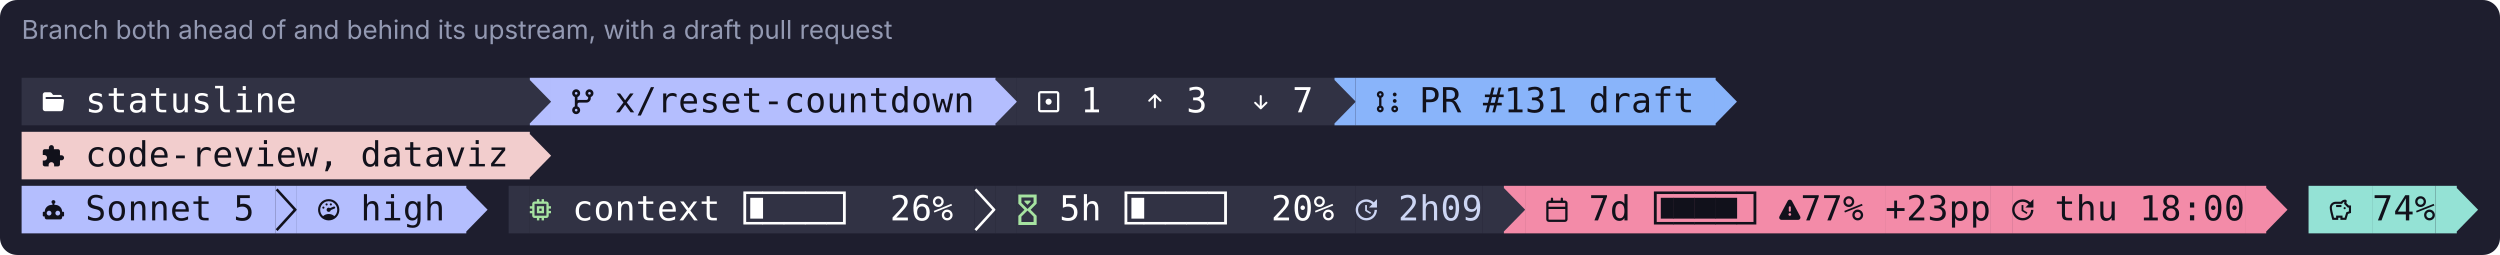
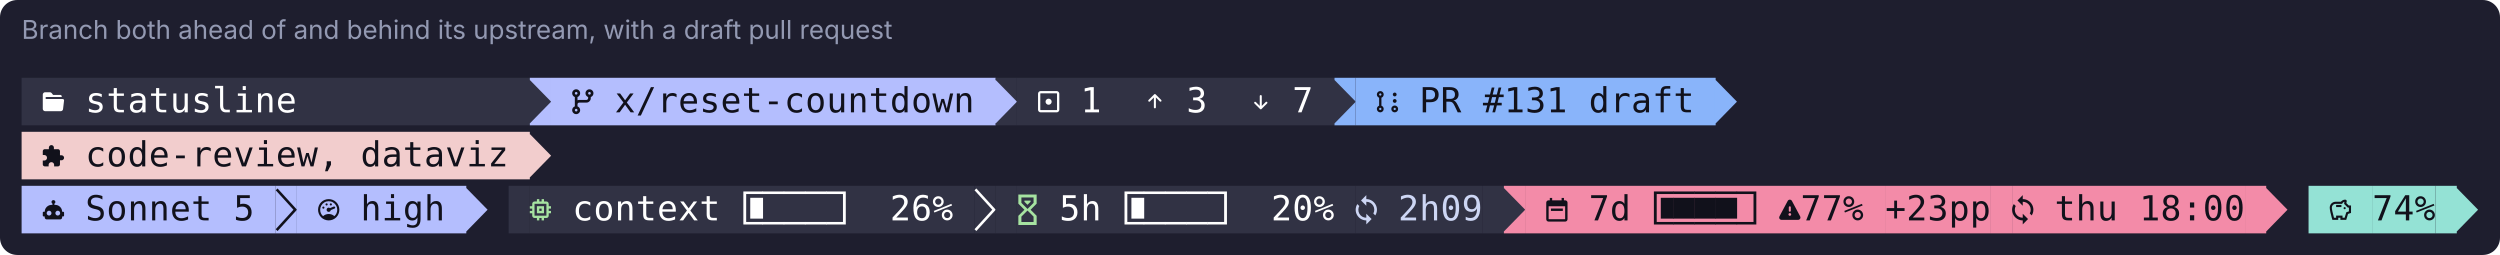
<svg xmlns="http://www.w3.org/2000/svg" width="1157" height="118" viewBox="0 0 1157 118" role="img" aria-label="Branch both ahead of and behind its upstream, with a draft pull request">
  <rect width="1157" height="118" rx="8" fill="#1e1e2e" />
  <text x="10" y="18" font-family="-apple-system,Segoe UI,system-ui,sans-serif" font-size="12" fill="#9399b2">Branch both ahead of and behind its upstream, with a draft pull request</text>
  <rect x="10.00" y="36" width="235.20" height="22" fill="rgb(49,50,68)" />
  <path d="M133 1134H400Q466 1134 507 1080L576 989Q582 981 591 981H991Q1022 981 1045 959Q1068 936 1067 905V867H210Q187 867 170.0 850.0Q153 833 153 810Q153 786 170.0 769.0Q187 752 210 752H1123Q1154 752 1177 730Q1200 707 1199 676Q1199 670 1199 667L1144 200Q1144 144 1105.0 105.0Q1066 66 1010 66H133Q78 66 39.0 105.0Q0 144 0 200V1000Q0 1056 39.0 1095.0Q78 1134 133 1134Z" fill="rgb(255,255,255)" transform="translate(19.80 52.00) scale(0.00821 -0.00821)" />
  <text x="44.30" y="52" text-anchor="middle" font-family="ui-monospace,SFMono-Regular,Menlo,Consolas,monospace" font-size="16" fill="rgb(255,255,255)">s</text>
  <text x="54.10" y="52" text-anchor="middle" font-family="ui-monospace,SFMono-Regular,Menlo,Consolas,monospace" font-size="16" fill="rgb(255,255,255)">t</text>
  <text x="63.90" y="52" text-anchor="middle" font-family="ui-monospace,SFMono-Regular,Menlo,Consolas,monospace" font-size="16" fill="rgb(255,255,255)">a</text>
  <text x="73.70" y="52" text-anchor="middle" font-family="ui-monospace,SFMono-Regular,Menlo,Consolas,monospace" font-size="16" fill="rgb(255,255,255)">t</text>
  <text x="83.50" y="52" text-anchor="middle" font-family="ui-monospace,SFMono-Regular,Menlo,Consolas,monospace" font-size="16" fill="rgb(255,255,255)">u</text>
  <text x="93.30" y="52" text-anchor="middle" font-family="ui-monospace,SFMono-Regular,Menlo,Consolas,monospace" font-size="16" fill="rgb(255,255,255)">s</text>
  <text x="103.10" y="52" text-anchor="middle" font-family="ui-monospace,SFMono-Regular,Menlo,Consolas,monospace" font-size="16" fill="rgb(255,255,255)">l</text>
  <text x="112.90" y="52" text-anchor="middle" font-family="ui-monospace,SFMono-Regular,Menlo,Consolas,monospace" font-size="16" fill="rgb(255,255,255)">i</text>
  <text x="122.70" y="52" text-anchor="middle" font-family="ui-monospace,SFMono-Regular,Menlo,Consolas,monospace" font-size="16" fill="rgb(255,255,255)">n</text>
  <text x="132.50" y="52" text-anchor="middle" font-family="ui-monospace,SFMono-Regular,Menlo,Consolas,monospace" font-size="16" fill="rgb(255,255,255)">e</text>
  <rect x="245.20" y="36" width="9.80" height="22" fill="rgb(180,190,254)" />
  <path d="M-72 1812H13L1200 602L13 -612H-72Z" fill="rgb(49,50,68)" transform="translate(245.20 52.00) scale(0.00821 -0.00821)" />
  <rect x="255.00" y="36" width="205.80" height="22" fill="rgb(180,190,254)" />
  <path d="M750 1076Q750 1168 816.0 1234.0Q882 1300 975.0 1300.0Q1068 1300 1134.0 1234.0Q1200 1168 1200 1076Q1200 1004 1158 944Q1116 886 1049 864V800Q1049 698 976 624Q903 550 800 550H400Q359 550 329 522Q299 492 300 450V338Q366 314 408.0 256.0Q450 198 450 126Q450 32 384.0 -34.0Q318 -100 225 -100Q132 -100 66 -34Q0 32 0 126Q0 198 42.0 256.0Q84 314 150 338V864Q84 888 42.0 946.0Q0 1004 0 1076Q0 1168 66.0 1234.0Q132 1300 225.0 1300.0Q318 1300 384.0 1234.0Q450 1168 450 1076Q450 1004 408.0 946.0Q366 888 300 864V680Q348 700 400 700H800Q841 700 871.0 730.0Q901 760 900 800V864Q834 888 792.0 946.0Q750 1004 750 1076ZM225 1000Q255 1000 277.0 1022.0Q299 1044 300 1076Q300 1106 278.0 1128.0Q256 1150 225.0 1150.0Q194 1150 172.0 1128.0Q150 1106 150.0 1075.0Q150 1044 172.0 1022.0Q194 1000 225 1000ZM975 1000Q1005 1000 1027.0 1022.0Q1049 1044 1049.0 1075.0Q1049 1106 1028 1128Q1006 1150 975.0 1150.0Q944 1150 922.0 1128.0Q900 1106 900.0 1075.0Q900 1044 922.0 1022.0Q944 1000 975 1000ZM225 50Q255 50 277 72Q299 94 300 126Q300 156 278.0 178.0Q256 200 225.0 200.0Q194 200 172.0 178.0Q150 156 150.0 125.0Q150 94 172.0 72.0Q194 50 225 50Z" fill="rgb(17,17,27)" transform="translate(264.80 52.00) scale(0.00821 -0.00821)" />
  <text x="289.30" y="52" text-anchor="middle" font-family="ui-monospace,SFMono-Regular,Menlo,Consolas,monospace" font-size="16" fill="rgb(17,17,27)">x</text>
  <text x="299.10" y="52" text-anchor="middle" font-family="ui-monospace,SFMono-Regular,Menlo,Consolas,monospace" font-size="16" fill="rgb(17,17,27)">/</text>
  <text x="308.90" y="52" text-anchor="middle" font-family="ui-monospace,SFMono-Regular,Menlo,Consolas,monospace" font-size="16" fill="rgb(17,17,27)">r</text>
  <text x="318.70" y="52" text-anchor="middle" font-family="ui-monospace,SFMono-Regular,Menlo,Consolas,monospace" font-size="16" fill="rgb(17,17,27)">e</text>
  <text x="328.50" y="52" text-anchor="middle" font-family="ui-monospace,SFMono-Regular,Menlo,Consolas,monospace" font-size="16" fill="rgb(17,17,27)">s</text>
  <text x="338.30" y="52" text-anchor="middle" font-family="ui-monospace,SFMono-Regular,Menlo,Consolas,monospace" font-size="16" fill="rgb(17,17,27)">e</text>
  <text x="348.10" y="52" text-anchor="middle" font-family="ui-monospace,SFMono-Regular,Menlo,Consolas,monospace" font-size="16" fill="rgb(17,17,27)">t</text>
  <text x="357.90" y="52" text-anchor="middle" font-family="ui-monospace,SFMono-Regular,Menlo,Consolas,monospace" font-size="16" fill="rgb(17,17,27)">-</text>
  <text x="367.70" y="52" text-anchor="middle" font-family="ui-monospace,SFMono-Regular,Menlo,Consolas,monospace" font-size="16" fill="rgb(17,17,27)">c</text>
  <text x="377.50" y="52" text-anchor="middle" font-family="ui-monospace,SFMono-Regular,Menlo,Consolas,monospace" font-size="16" fill="rgb(17,17,27)">o</text>
  <text x="387.30" y="52" text-anchor="middle" font-family="ui-monospace,SFMono-Regular,Menlo,Consolas,monospace" font-size="16" fill="rgb(17,17,27)">u</text>
  <text x="397.10" y="52" text-anchor="middle" font-family="ui-monospace,SFMono-Regular,Menlo,Consolas,monospace" font-size="16" fill="rgb(17,17,27)">n</text>
  <text x="406.90" y="52" text-anchor="middle" font-family="ui-monospace,SFMono-Regular,Menlo,Consolas,monospace" font-size="16" fill="rgb(17,17,27)">t</text>
  <text x="416.70" y="52" text-anchor="middle" font-family="ui-monospace,SFMono-Regular,Menlo,Consolas,monospace" font-size="16" fill="rgb(17,17,27)">d</text>
  <text x="426.50" y="52" text-anchor="middle" font-family="ui-monospace,SFMono-Regular,Menlo,Consolas,monospace" font-size="16" fill="rgb(17,17,27)">o</text>
  <text x="436.30" y="52" text-anchor="middle" font-family="ui-monospace,SFMono-Regular,Menlo,Consolas,monospace" font-size="16" fill="rgb(17,17,27)">w</text>
  <text x="446.10" y="52" text-anchor="middle" font-family="ui-monospace,SFMono-Regular,Menlo,Consolas,monospace" font-size="16" fill="rgb(17,17,27)">n</text>
  <rect x="460.80" y="36" width="9.80" height="22" fill="rgb(49,50,68)" />
  <path d="M-72 1812H13L1200 602L13 -612H-72Z" fill="rgb(180,190,254)" transform="translate(460.80 52.00) scale(0.00821 -0.00821)" />
  <rect x="470.60" y="36" width="147.00" height="22" fill="rgb(49,50,68)" />
  <path d="M1050 1200Q1112 1200 1156 1157Q1200 1113 1200 1050V150Q1200 87 1156 44Q1112 0 1050 0H150Q88 0 44.0 44.0Q0 88 0 150V1050Q0 1113 44.0 1157.0Q88 1201 150 1200ZM150 1072Q142 1072 134 1065Q128 1059 128 1050V150Q128 141 134.0 135.0Q140 129 150 129H1050Q1058 129 1066 135Q1070 141 1070 150V1050Q1070 1059 1066 1065Q1060 1071 1050 1072ZM600 429H596Q524 429 474.0 479.0Q424 529 424.0 600.0Q424 671 474.0 721.0Q524 771 596 771H600Q670 770 719.0 720.0Q768 670 768.0 600.0Q768 530 719.0 480.0Q670 430 600 429Z" fill="rgb(255,255,255)" transform="translate(480.40 52.00) scale(0.00821 -0.00821)" />
  <text x="504.90" y="52" text-anchor="middle" font-family="ui-monospace,SFMono-Regular,Menlo,Consolas,monospace" font-size="16" fill="rgb(255,255,255)">1</text>
  <path d="M260 616Q244 634 244 656Q244 680 260 696L580 1016Q596 1032 618 1032Q642 1032 658 1016L978 696Q992 680 992 658Q992 634 976 618Q960 602 936 602Q914 602 898 616L676 840V282Q676 258 658 242Q642 226 619.0 226.0Q596 226 580 242Q562 258 562 282V840L340 616Q324 600 300.0 600.0Q276 600 260 616Z" fill="rgb(255,255,255)" transform="translate(529.40 52.00) scale(0.00821 -0.00821)" />
  <text x="553.90" y="52" text-anchor="middle" font-family="ui-monospace,SFMono-Regular,Menlo,Consolas,monospace" font-size="16" fill="rgb(255,255,255)">3</text>
  <path d="M994 544Q994 520 978 504L658 186Q642 168 618 170Q596 170 580 186L260 504Q246 522 246 542Q246 566 262 582Q278 598 302 598Q324 598 340 584L562 362V920Q562 942 580 958Q596 976 618 976Q642 976 659.0 959.0Q676 942 676 920V362L898 584Q914 600 937.0 600.0Q960 600 977.0 583.0Q994 566 994 544Z" fill="rgb(255,255,255)" transform="translate(578.40 52.00) scale(0.00821 -0.00821)" />
  <text x="602.90" y="52" text-anchor="middle" font-family="ui-monospace,SFMono-Regular,Menlo,Consolas,monospace" font-size="16" fill="rgb(255,255,255)">7</text>
  <rect x="617.60" y="36" width="9.80" height="22" fill="rgb(137,180,250)" />
  <path d="M-72 1812H13L1200 602L13 -612H-72Z" fill="rgb(49,50,68)" transform="translate(617.60 52.00) scale(0.00821 -0.00821)" />
  <rect x="627.40" y="36" width="166.60" height="22" fill="rgb(137,180,250)" />
  <path d="M331 1144Q387 1087 387 1008Q387 946 351.0 896.0Q315 846 259 826V375Q315 355 351.0 305.0Q387 255 387 193Q387 114 330.0 57.0Q273 0 193 0Q115 0 58.0 57.0Q1 114 1 193Q1 255 37.0 305.0Q73 355 129 375V826Q73 846 37 896Q1 946 1 1007Q1 1086 57 1144Q115 1200 194.0 1200.0Q273 1200 331 1144ZM871 57Q815 114 815 193Q815 272 871 329Q929 386 1009 386Q1087 386 1144.0 329.0Q1201 272 1201 193Q1201 114 1145 57Q1087 0 1008.0 0.0Q929 0 871 57ZM193 943Q221 943 240.0 962.0Q259 981 259 1008Q259 1034 240.0 1053.0Q221 1072 194.0 1072.0Q167 1072 149 1053Q129 1035 129.0 1008.0Q129 981 148.0 962.0Q167 943 193 943ZM149 239Q129 220 129.0 193.0Q129 166 148.0 147.0Q167 128 193 129Q221 129 239 147Q259 166 259 193Q259 219 240.0 238.0Q221 257 194.0 257.0Q167 257 149 239ZM943 193Q943 166 962.0 147.0Q981 128 1009 129Q1035 129 1053 147Q1071 166 1071.0 193.0Q1071 220 1053 239Q1035 257 1008.0 257.0Q981 257 962.0 238.0Q943 219 943 193ZM1009 536Q965 536 933 567Q901 599 901.0 643.0Q901 687 933 719Q963 750 1009 750Q1053 750 1083 719Q1115 687 1115.0 643.0Q1115 599 1084.0 567.0Q1053 535 1009 536ZM933 932Q901 964 901.0 1008.0Q901 1052 932.0 1083.0Q963 1114 1009 1115Q1053 1115 1083 1083Q1115 1052 1115.0 1008.0Q1115 964 1084.0 932.0Q1053 900 1009.0 900.0Q965 900 933 932Z" fill="rgb(17,17,27)" transform="translate(637.20 52.00) scale(0.00821 -0.00821)" />
  <text x="661.70" y="52" text-anchor="middle" font-family="ui-monospace,SFMono-Regular,Menlo,Consolas,monospace" font-size="16" fill="rgb(17,17,27)">P</text>
  <text x="671.50" y="52" text-anchor="middle" font-family="ui-monospace,SFMono-Regular,Menlo,Consolas,monospace" font-size="16" fill="rgb(17,17,27)">R</text>
  <text x="691.10" y="52" text-anchor="middle" font-family="ui-monospace,SFMono-Regular,Menlo,Consolas,monospace" font-size="16" fill="rgb(17,17,27)">#</text>
  <text x="700.90" y="52" text-anchor="middle" font-family="ui-monospace,SFMono-Regular,Menlo,Consolas,monospace" font-size="16" fill="rgb(17,17,27)">1</text>
  <text x="710.70" y="52" text-anchor="middle" font-family="ui-monospace,SFMono-Regular,Menlo,Consolas,monospace" font-size="16" fill="rgb(17,17,27)">3</text>
  <text x="720.50" y="52" text-anchor="middle" font-family="ui-monospace,SFMono-Regular,Menlo,Consolas,monospace" font-size="16" fill="rgb(17,17,27)">1</text>
  <text x="740.10" y="52" text-anchor="middle" font-family="ui-monospace,SFMono-Regular,Menlo,Consolas,monospace" font-size="16" fill="rgb(17,17,27)">d</text>
  <text x="749.90" y="52" text-anchor="middle" font-family="ui-monospace,SFMono-Regular,Menlo,Consolas,monospace" font-size="16" fill="rgb(17,17,27)">r</text>
  <text x="759.70" y="52" text-anchor="middle" font-family="ui-monospace,SFMono-Regular,Menlo,Consolas,monospace" font-size="16" fill="rgb(17,17,27)">a</text>
  <text x="769.50" y="52" text-anchor="middle" font-family="ui-monospace,SFMono-Regular,Menlo,Consolas,monospace" font-size="16" fill="rgb(17,17,27)">f</text>
  <text x="779.30" y="52" text-anchor="middle" font-family="ui-monospace,SFMono-Regular,Menlo,Consolas,monospace" font-size="16" fill="rgb(17,17,27)">t</text>
  <path d="M-72 1812H13L1200 602L13 -612H-72Z" fill="rgb(137,180,250)" transform="translate(794.00 52.00) scale(0.00821 -0.00821)" />
  <rect x="10.00" y="61" width="235.20" height="22" fill="rgb(242,205,205)" />
  <path d="M1055 626H969V857Q969 903 935.5 936.5Q902 970 857 970H627V1056Q627 1115 585.5 1157.5Q544 1200 485.0 1200.0Q426 1200 384.5 1157.0Q343 1114 343 1056V970H113Q67 970 33.5 936.5Q0 903 0 857V640H86Q150 640 194.5 594.5Q239 549 239.0 484.5Q239 420 194.5 374.5Q150 329 86 329H0V112Q0 66 33.5 33.0Q67 0 113 0H329V86Q329 150 375.0 194.0Q421 238 485.0 238.0Q549 238 594.5 194.0Q640 150 640 86V0H857Q903 0 936.0 33.5Q969 67 969 112V343H1055Q1114 343 1157.0 384.5Q1200 426 1200.0 484.5Q1200 543 1157.0 584.5Q1114 626 1055 626Z" fill="rgb(17,17,27)" transform="translate(19.80 77.00) scale(0.00821 -0.00821)" />
  <text x="44.30" y="77" text-anchor="middle" font-family="ui-monospace,SFMono-Regular,Menlo,Consolas,monospace" font-size="16" fill="rgb(17,17,27)">c</text>
  <text x="54.10" y="77" text-anchor="middle" font-family="ui-monospace,SFMono-Regular,Menlo,Consolas,monospace" font-size="16" fill="rgb(17,17,27)">o</text>
  <text x="63.90" y="77" text-anchor="middle" font-family="ui-monospace,SFMono-Regular,Menlo,Consolas,monospace" font-size="16" fill="rgb(17,17,27)">d</text>
  <text x="73.70" y="77" text-anchor="middle" font-family="ui-monospace,SFMono-Regular,Menlo,Consolas,monospace" font-size="16" fill="rgb(17,17,27)">e</text>
  <text x="83.50" y="77" text-anchor="middle" font-family="ui-monospace,SFMono-Regular,Menlo,Consolas,monospace" font-size="16" fill="rgb(17,17,27)">-</text>
  <text x="93.30" y="77" text-anchor="middle" font-family="ui-monospace,SFMono-Regular,Menlo,Consolas,monospace" font-size="16" fill="rgb(17,17,27)">r</text>
  <text x="103.10" y="77" text-anchor="middle" font-family="ui-monospace,SFMono-Regular,Menlo,Consolas,monospace" font-size="16" fill="rgb(17,17,27)">e</text>
  <text x="112.90" y="77" text-anchor="middle" font-family="ui-monospace,SFMono-Regular,Menlo,Consolas,monospace" font-size="16" fill="rgb(17,17,27)">v</text>
  <text x="122.70" y="77" text-anchor="middle" font-family="ui-monospace,SFMono-Regular,Menlo,Consolas,monospace" font-size="16" fill="rgb(17,17,27)">i</text>
  <text x="132.50" y="77" text-anchor="middle" font-family="ui-monospace,SFMono-Regular,Menlo,Consolas,monospace" font-size="16" fill="rgb(17,17,27)">e</text>
  <text x="142.30" y="77" text-anchor="middle" font-family="ui-monospace,SFMono-Regular,Menlo,Consolas,monospace" font-size="16" fill="rgb(17,17,27)">w</text>
  <text x="152.10" y="77" text-anchor="middle" font-family="ui-monospace,SFMono-Regular,Menlo,Consolas,monospace" font-size="16" fill="rgb(17,17,27)">,</text>
  <text x="171.70" y="77" text-anchor="middle" font-family="ui-monospace,SFMono-Regular,Menlo,Consolas,monospace" font-size="16" fill="rgb(17,17,27)">d</text>
  <text x="181.50" y="77" text-anchor="middle" font-family="ui-monospace,SFMono-Regular,Menlo,Consolas,monospace" font-size="16" fill="rgb(17,17,27)">a</text>
  <text x="191.30" y="77" text-anchor="middle" font-family="ui-monospace,SFMono-Regular,Menlo,Consolas,monospace" font-size="16" fill="rgb(17,17,27)">t</text>
  <text x="201.10" y="77" text-anchor="middle" font-family="ui-monospace,SFMono-Regular,Menlo,Consolas,monospace" font-size="16" fill="rgb(17,17,27)">a</text>
  <text x="210.90" y="77" text-anchor="middle" font-family="ui-monospace,SFMono-Regular,Menlo,Consolas,monospace" font-size="16" fill="rgb(17,17,27)">v</text>
  <text x="220.70" y="77" text-anchor="middle" font-family="ui-monospace,SFMono-Regular,Menlo,Consolas,monospace" font-size="16" fill="rgb(17,17,27)">i</text>
  <text x="230.50" y="77" text-anchor="middle" font-family="ui-monospace,SFMono-Regular,Menlo,Consolas,monospace" font-size="16" fill="rgb(17,17,27)">z</text>
  <path d="M-72 1812H13L1200 602L13 -612H-72Z" fill="rgb(242,205,205)" transform="translate(245.20 77.00) scale(0.00821 -0.00821)" />
  <rect x="10.00" y="86" width="117.60" height="22" fill="rgb(180,190,254)" />
  <path d="M600 1144Q646 1144 678.0 1112.0Q710 1080 710 1037Q710 1006 694.0 980.5Q678 955 654 943V874H710Q812 874 900.0 821.5Q988 769 1039.0 682.0Q1090 595 1090 490H1144Q1166 490 1183.0 475.0Q1200 460 1200 437V274Q1200 251 1183.0 235.5Q1166 220 1144 220H1090V164Q1090 120 1058.0 88.0Q1026 56 980 56H220Q174 56 142.0 88.0Q110 120 110 164V220H56Q34 220 17.0 235.0Q0 250 0 274V437Q0 460 16.0 475.0Q32 490 56 490H110Q110 595 161.0 682.0Q212 769 300.0 821.5Q388 874 490 874H546V943Q522 956 506.0 981.0Q490 1006 490 1037Q490 1081 522.0 1112.5Q554 1144 600 1144ZM354 546Q298 546 259.0 505.5Q220 465 220.0 409.0Q220 353 259.0 313.5Q298 274 354.0 274.0Q410 274 450.0 313.5Q490 353 490.0 409.0Q490 465 450.0 505.5Q410 546 354 546ZM846 546Q790 546 750.0 505.5Q710 465 710.0 409.0Q710 353 749.0 313.5Q788 274 844.0 274.0Q900 274 940.0 313.5Q980 353 980.0 409.0Q980 465 941.0 505.5Q902 546 846 546Z" fill="rgb(17,17,27)" transform="translate(19.80 102.00) scale(0.00821 -0.00821)" />
  <text x="44.30" y="102" text-anchor="middle" font-family="ui-monospace,SFMono-Regular,Menlo,Consolas,monospace" font-size="16" fill="rgb(17,17,27)">S</text>
  <text x="54.10" y="102" text-anchor="middle" font-family="ui-monospace,SFMono-Regular,Menlo,Consolas,monospace" font-size="16" fill="rgb(17,17,27)">o</text>
  <text x="63.90" y="102" text-anchor="middle" font-family="ui-monospace,SFMono-Regular,Menlo,Consolas,monospace" font-size="16" fill="rgb(17,17,27)">n</text>
  <text x="73.70" y="102" text-anchor="middle" font-family="ui-monospace,SFMono-Regular,Menlo,Consolas,monospace" font-size="16" fill="rgb(17,17,27)">n</text>
  <text x="83.50" y="102" text-anchor="middle" font-family="ui-monospace,SFMono-Regular,Menlo,Consolas,monospace" font-size="16" fill="rgb(17,17,27)">e</text>
  <text x="93.30" y="102" text-anchor="middle" font-family="ui-monospace,SFMono-Regular,Menlo,Consolas,monospace" font-size="16" fill="rgb(17,17,27)">t</text>
  <text x="112.90" y="102" text-anchor="middle" font-family="ui-monospace,SFMono-Regular,Menlo,Consolas,monospace" font-size="16" fill="rgb(17,17,27)">5</text>
  <rect x="127.60" y="86" width="9.80" height="22" fill="rgb(180,190,254)" />
  <path d="M0 1700 104 1800 1199 602 104 -600 0 -496 1000 602Z" fill="rgb(17,17,27)" transform="translate(127.60 102.00) scale(0.00821 -0.00821)" />
  <rect x="137.40" y="86" width="78.40" height="22" fill="rgb(180,190,254)" />
  <path d="M600 1200Q482 1200 370.5 1155.0Q259 1110 174.5 1025.5Q90 941 45.0 829.5Q0 718 0.0 599.5Q0 481 45.0 370.0Q90 259 174.5 174.5Q259 90 370.5 45.0Q482 0 600.0 0.0Q718 0 829.5 45.0Q941 90 1025.0 174.5Q1109 259 1154.5 370.0Q1200 481 1200.0 599.5Q1200 718 1154.5 829.5Q1109 941 1025.0 1025.5Q941 1110 829.5 1155.0Q718 1200 600 1200ZM600 1082Q729 1082 840.5 1017.0Q952 952 1016.5 840.5Q1081 729 1081 600Q1081 493 1039.0 400.0Q997 307 918 240Q856 299 773.0 330.0Q690 361 600 361Q420 361 282 240Q203 307 161.0 400.0Q119 493 119 600Q119 729 183.5 840.5Q248 952 359.5 1017.0Q471 1082 600 1082ZM479 961Q454 961 437.0 944.0Q420 927 420.0 901.5Q420 876 437.0 858.0Q454 840 479.5 840.0Q505 840 523.0 858.0Q541 876 541.0 901.5Q541 927 522.5 944.0Q504 961 479 961ZM721 961Q696 961 677.5 944.0Q659 927 659.0 901.5Q659 876 677.0 858.0Q695 840 720.5 840.0Q746 840 763.0 858.0Q780 876 780.0 901.5Q780 927 763.0 944.0Q746 961 721 961ZM907 783Q899 783 885 780L673 693Q648 713 615.5 718.5Q583 724 555 710Q510 693 490.5 646.5Q471 600 489.0 555.0Q507 510 553.5 490.0Q600 470 645 490Q676 501 695.5 526.5Q715 552 721 583L930 668Q952 676 962.0 700.0Q972 724 963 746Q955 763 939.5 773.0Q924 783 907 783ZM298 780Q273 780 256.5 763.0Q240 746 240.0 721.0Q240 696 256.5 677.5Q273 659 298.5 659.0Q324 659 342.0 677.5Q360 696 360.0 721.0Q360 746 341.5 763.0Q323 780 298 780Z" fill="rgb(17,17,27)" transform="translate(147.20 102.00) scale(0.00821 -0.00821)" />
  <text x="171.70" y="102" text-anchor="middle" font-family="ui-monospace,SFMono-Regular,Menlo,Consolas,monospace" font-size="16" fill="rgb(17,17,27)">h</text>
  <text x="181.50" y="102" text-anchor="middle" font-family="ui-monospace,SFMono-Regular,Menlo,Consolas,monospace" font-size="16" fill="rgb(17,17,27)">i</text>
  <text x="191.30" y="102" text-anchor="middle" font-family="ui-monospace,SFMono-Regular,Menlo,Consolas,monospace" font-size="16" fill="rgb(17,17,27)">g</text>
  <text x="201.10" y="102" text-anchor="middle" font-family="ui-monospace,SFMono-Regular,Menlo,Consolas,monospace" font-size="16" fill="rgb(17,17,27)">h</text>
  <path d="M-72 1812H13L1200 602L13 -612H-72Z" fill="rgb(180,190,254)" transform="translate(215.80 102.00) scale(0.00821 -0.00821)" />
  <rect x="235.40" y="86" width="9.80" height="22" fill="rgb(49,50,68)" />
  <rect x="245.20" y="86" width="9.80" height="22" fill="rgb(49,50,68)" />
  <path d="M935 266H265V935H935ZM1200 666V800H1065V935Q1065 988 1026.0 1027.0Q987 1066 935 1066H800Q800 1065 800 1200H665V1066H534Q534 1065 534 1200H400V1066H265Q212 1066 173.5 1027.0Q135 988 135 935V800H0V666H135V534H0Q0 535 0 401H135V266Q135 213 174.0 174.0Q213 135 265 135H400V0H534V135H665V0H800V135H935Q988 135 1026.5 174.0Q1065 213 1065 266V401H1200V534H1065V666ZM665 534H534V666H665ZM800 800H400Q400 801 400 401H800Z" fill="rgb(166,227,161)" transform="translate(245.20 102.00) scale(0.00821 -0.00821)" />
  <rect x="255.00" y="86" width="196.00" height="22" fill="rgb(49,50,68)" />
  <text x="269.70" y="102" text-anchor="middle" font-family="ui-monospace,SFMono-Regular,Menlo,Consolas,monospace" font-size="16" fill="rgb(255,255,255)">c</text>
  <text x="279.50" y="102" text-anchor="middle" font-family="ui-monospace,SFMono-Regular,Menlo,Consolas,monospace" font-size="16" fill="rgb(255,255,255)">o</text>
  <text x="289.30" y="102" text-anchor="middle" font-family="ui-monospace,SFMono-Regular,Menlo,Consolas,monospace" font-size="16" fill="rgb(255,255,255)">n</text>
  <text x="299.10" y="102" text-anchor="middle" font-family="ui-monospace,SFMono-Regular,Menlo,Consolas,monospace" font-size="16" fill="rgb(255,255,255)">t</text>
  <text x="308.90" y="102" text-anchor="middle" font-family="ui-monospace,SFMono-Regular,Menlo,Consolas,monospace" font-size="16" fill="rgb(255,255,255)">e</text>
  <text x="318.70" y="102" text-anchor="middle" font-family="ui-monospace,SFMono-Regular,Menlo,Consolas,monospace" font-size="16" fill="rgb(255,255,255)">x</text>
  <text x="328.50" y="102" text-anchor="middle" font-family="ui-monospace,SFMono-Regular,Menlo,Consolas,monospace" font-size="16" fill="rgb(255,255,255)">t</text>
  <path d="M1210 -88V-231H100V1631H1210V1486H259V-88ZM489 1274H1210V100H489Z" fill="rgb(255,255,255)" transform="translate(343.20 102.00) scale(0.00821 -0.00821)" />
  <path d="M-10 1631H1210V1486H-10ZM-10 -88H1210V-231H-10Z" fill="rgb(255,255,255)" transform="translate(353.00 102.00) scale(0.00821 -0.00821)" />
  <path d="M-10 1631H1210V1486H-10ZM-10 -88H1210V-231H-10Z" fill="rgb(255,255,255)" transform="translate(362.80 102.00) scale(0.00821 -0.00821)" />
  <path d="M-10 1631H1210V1486H-10ZM-10 -88H1210V-231H-10Z" fill="rgb(255,255,255)" transform="translate(372.60 102.00) scale(0.00821 -0.00821)" />
  <path d="M-10.0 -88.0V-231.0H1100.0V1631.0H-10.0V1486.0H941.0V-88.0Z" fill="rgb(255,255,255)" transform="translate(382.40 102.00) scale(0.00821 -0.00821)" />
  <text x="416.70" y="102" text-anchor="middle" font-family="ui-monospace,SFMono-Regular,Menlo,Consolas,monospace" font-size="16" fill="rgb(255,255,255)">2</text>
  <text x="426.50" y="102" text-anchor="middle" font-family="ui-monospace,SFMono-Regular,Menlo,Consolas,monospace" font-size="16" fill="rgb(255,255,255)">6</text>
  <text x="436.30" y="102" text-anchor="middle" font-family="ui-monospace,SFMono-Regular,Menlo,Consolas,monospace" font-size="16" fill="rgb(255,255,255)">%</text>
  <rect x="451.00" y="86" width="9.80" height="22" fill="rgb(49,50,68)" />
  <path d="M0 1700 104 1800 1199 602 104 -600 0 -496 1000 602Z" fill="rgb(255,255,255)" transform="translate(451.00 102.00) scale(0.00821 -0.00821)" />
  <rect x="460.80" y="86" width="9.80" height="22" fill="rgb(49,50,68)" />
  <rect x="470.60" y="86" width="9.80" height="22" fill="rgb(49,50,68)" />
  <path d="M84 1459H1116V943L774 600Q772 600 1116 258V-259H84V258L426 600Q428 600 84 943ZM942 214 600 556 256 214V-89H942ZM600 645 942 988V1291H256V988ZM426 1117H774V1053L600 879L426 1053Z" fill="rgb(166,227,161)" transform="translate(470.60 102.00) scale(0.00821 -0.00821)" />
  <rect x="480.40" y="86" width="147.00" height="22" fill="rgb(49,50,68)" />
  <text x="495.10" y="102" text-anchor="middle" font-family="ui-monospace,SFMono-Regular,Menlo,Consolas,monospace" font-size="16" fill="rgb(255,255,255)">5</text>
  <text x="504.90" y="102" text-anchor="middle" font-family="ui-monospace,SFMono-Regular,Menlo,Consolas,monospace" font-size="16" fill="rgb(255,255,255)">h</text>
  <path d="M1210 -88V-231H100V1631H1210V1486H259V-88ZM489 1274H1210V100H489Z" fill="rgb(255,255,255)" transform="translate(519.60 102.00) scale(0.00821 -0.00821)" />
  <path d="M-10 1631H1210V1486H-10ZM-10 -88H1210V-231H-10Z" fill="rgb(255,255,255)" transform="translate(529.40 102.00) scale(0.00821 -0.00821)" />
  <path d="M-10 1631H1210V1486H-10ZM-10 -88H1210V-231H-10Z" fill="rgb(255,255,255)" transform="translate(539.20 102.00) scale(0.00821 -0.00821)" />
  <path d="M-10 1631H1210V1486H-10ZM-10 -88H1210V-231H-10Z" fill="rgb(255,255,255)" transform="translate(549.00 102.00) scale(0.00821 -0.00821)" />
  <path d="M-10.0 -88.0V-231.0H1100.0V1631.0H-10.0V1486.0H941.0V-88.0Z" fill="rgb(255,255,255)" transform="translate(558.80 102.00) scale(0.00821 -0.00821)" />
  <text x="593.10" y="102" text-anchor="middle" font-family="ui-monospace,SFMono-Regular,Menlo,Consolas,monospace" font-size="16" fill="rgb(255,255,255)">2</text>
  <text x="602.90" y="102" text-anchor="middle" font-family="ui-monospace,SFMono-Regular,Menlo,Consolas,monospace" font-size="16" fill="rgb(255,255,255)">0</text>
  <text x="612.70" y="102" text-anchor="middle" font-family="ui-monospace,SFMono-Regular,Menlo,Consolas,monospace" font-size="16" fill="rgb(255,255,255)">%</text>
  <rect x="627.40" y="86" width="58.80" height="22" fill="rgb(49,50,68)" />
-   <path d="M1201 725H748L932 912Q842 1002 721.5 1035.5Q601 1069 482.5 1039.0Q364 1009 273.0 920.0Q182 831 150.5 712.5Q119 594 150.5 475.0Q182 356 273.0 266.5Q364 177 482.5 146.0Q601 115 721.0 146.0Q841 177 932 265Q1067 403 1066 594H1201Q1201 488 1157 378Q1110 256 1026 174Q910 58 755.5 19.0Q601 -20 446.5 19.0Q292 58 178.0 172.5Q64 287 23.0 440.5Q-18 594 21.0 747.0Q60 900 176.0 1012.5Q292 1125 445.0 1166.0Q598 1207 751.0 1166.0Q904 1125 1019 1013L1201 1200ZM635 866V584L867 443L820 362L535 534V866Z" fill="rgb(205,214,244)" transform="translate(627.40 102.00) scale(0.00821 -0.00821)" />
+   <path d="M600 151Q477 151 373.5 210.5Q270 270 211.0 373.5Q152 477 152 600Q152 712 204 811L95 920Q0 773 0 600Q0 439 81.0 300.0Q162 161 300.5 80.5Q439 0 600 0V-225L899 77L600 376ZM600 1201V1425L302 1123L600 825V1050Q723 1050 826.5 990.0Q930 930 989.5 826.5Q1049 723 1049 600Q1049 488 996 390L1105 281Q1200 428 1200 600Q1200 761 1119.5 899.5Q1039 1038 900.0 1119.5Q761 1201 600 1201Z" fill="rgb(205,214,244)" transform="translate(627.40 102.00) scale(0.00821 -0.00821)" />
  <text x="651.90" y="102" text-anchor="middle" font-family="ui-monospace,SFMono-Regular,Menlo,Consolas,monospace" font-size="16" fill="rgb(205,214,244)">2</text>
  <text x="661.70" y="102" text-anchor="middle" font-family="ui-monospace,SFMono-Regular,Menlo,Consolas,monospace" font-size="16" fill="rgb(205,214,244)">h</text>
  <text x="671.50" y="102" text-anchor="middle" font-family="ui-monospace,SFMono-Regular,Menlo,Consolas,monospace" font-size="16" fill="rgb(205,214,244)">0</text>
  <text x="681.30" y="102" text-anchor="middle" font-family="ui-monospace,SFMono-Regular,Menlo,Consolas,monospace" font-size="16" fill="rgb(205,214,244)">9</text>
  <rect x="686.20" y="86" width="9.80" height="22" fill="rgb(49,50,68)" />
  <rect x="696.00" y="86" width="9.80" height="22" fill="rgb(243,139,168)" />
  <path d="M-72 1812H13L1200 602L13 -612H-72Z" fill="rgb(49,50,68)" transform="translate(696.00 102.00) scale(0.00821 -0.00821)" />
  <rect x="705.80" y="86" width="166.60" height="22" fill="rgb(243,139,168)" />
-   <path d="M387 1222V1115H815V1222Q815 1249 835 1267Q853 1286 879.0 1286.0Q905 1286 924.0 1267.0Q943 1248 943 1222V1115H1051Q1113 1115 1157.0 1071.0Q1201 1027 1201 965V64Q1201 1 1157 -42Q1113 -86 1051 -85H151Q89 -85 45 -42Q1 2 1 64V965Q1 1028 45 1071Q89 1115 151 1115H259V1222Q259 1249 277 1267Q297 1286 323.0 1286.0Q349 1286 368.0 1267.0Q387 1248 387 1222ZM129 643V64Q129 55 135.0 49.0Q141 43 151 43H1051Q1059 43 1067 49Q1071 55 1071 64V643ZM1051 986H151Q143 986 135 980Q129 974 129 965V771H1071V965Q1071 974 1067 980Q1059 986 1051 986Z" fill="rgb(17,17,27)" transform="translate(715.60 102.00) scale(0.00821 -0.00821)" />
+   <path d="M200 1268H334V1132H866V1268Q865 1268 999 1268V1132H1065Q1122 1132 1161.0 1093.0Q1200 1054 1200 998V68Q1200 10 1161.0 -29.0Q1122 -68 1065 -68H135Q78 -68 39.0 -29.0Q0 10 0 68V998Q0 1056 39.0 1094.0Q78 1132 135 1132H200ZM135 798V68H1065V798ZM265 668H935V532H265Z" fill="rgb(17,17,27)" transform="translate(715.60 102.00) scale(0.00821 -0.00821)" />
  <text x="740.10" y="102" text-anchor="middle" font-family="ui-monospace,SFMono-Regular,Menlo,Consolas,monospace" font-size="16" fill="rgb(17,17,27)">7</text>
  <text x="749.90" y="102" text-anchor="middle" font-family="ui-monospace,SFMono-Regular,Menlo,Consolas,monospace" font-size="16" fill="rgb(17,17,27)">d</text>
  <path d="M1210 -88V-231H100V1631H1210V1486H259V-88ZM489 1274H1210V100H489Z" fill="rgb(17,17,27)" transform="translate(764.60 102.00) scale(0.00821 -0.00821)" />
  <path d="M-10 1631H1210V1486H-10ZM-10 1274H1210V100H-10ZM-10 -88H1210V-231H-10Z" fill="rgb(17,17,27)" transform="translate(774.40 102.00) scale(0.00821 -0.00821)" />
  <path d="M-10 1631H1210V1486H-10ZM-10 1274H1210V100H-10ZM-10 -88H1210V-231H-10Z" fill="rgb(17,17,27)" transform="translate(784.20 102.00) scale(0.00821 -0.00821)" />
  <path d="M-10 1631H1210V1486H-10ZM-10 1274H1210V100H-10ZM-10 -88H1210V-231H-10Z" fill="rgb(17,17,27)" transform="translate(794.00 102.00) scale(0.00821 -0.00821)" />
  <path d="M-10.0 -88.0V-231.0H1100.0V1631.0H-10.0V1486.0H941.0V-88.0Z" fill="rgb(17,17,27)" transform="translate(803.80 102.00) scale(0.00821 -0.00821)" />
  <path d="M482 1099Q507 1145 553 1162Q600 1179 647.0 1162.0Q694 1145 718 1099L1184 226Q1200 196 1200 163Q1200 107 1160 68Q1121 29 1066 29H134Q79 29 39 68Q0 107 0 163Q0 196 16 226ZM560 779Q543 762 543 738V546Q543 522 560 506Q577 489 600.0 489.0Q623 489 640.0 506.0Q657 523 657 546V738Q657 761 640 779Q623 795 600.0 795.0Q577 795 560 779ZM600 412Q569 412 546 390Q523 367 523.0 336.0Q523 305 546.0 282.0Q569 259 600.0 259.0Q631 259 654.0 282.0Q677 305 677.0 336.0Q677 367 654.0 390.0Q631 413 600 412Z" fill="rgb(17,17,27)" transform="translate(823.40 102.00) scale(0.00821 -0.00821)" />
  <text x="838.10" y="102" text-anchor="middle" font-family="ui-monospace,SFMono-Regular,Menlo,Consolas,monospace" font-size="16" fill="rgb(17,17,27)">7</text>
  <text x="847.90" y="102" text-anchor="middle" font-family="ui-monospace,SFMono-Regular,Menlo,Consolas,monospace" font-size="16" fill="rgb(17,17,27)">7</text>
  <text x="857.70" y="102" text-anchor="middle" font-family="ui-monospace,SFMono-Regular,Menlo,Consolas,monospace" font-size="16" fill="rgb(17,17,27)">%</text>
  <rect x="872.40" y="86" width="49.00" height="22" fill="rgb(243,139,168)" />
  <text x="877.30" y="102" text-anchor="middle" font-family="ui-monospace,SFMono-Regular,Menlo,Consolas,monospace" font-size="16" fill="rgb(17,17,27)">+</text>
  <text x="887.10" y="102" text-anchor="middle" font-family="ui-monospace,SFMono-Regular,Menlo,Consolas,monospace" font-size="16" fill="rgb(17,17,27)">2</text>
  <text x="896.90" y="102" text-anchor="middle" font-family="ui-monospace,SFMono-Regular,Menlo,Consolas,monospace" font-size="16" fill="rgb(17,17,27)">3</text>
  <text x="906.70" y="102" text-anchor="middle" font-family="ui-monospace,SFMono-Regular,Menlo,Consolas,monospace" font-size="16" fill="rgb(17,17,27)">p</text>
  <text x="916.50" y="102" text-anchor="middle" font-family="ui-monospace,SFMono-Regular,Menlo,Consolas,monospace" font-size="16" fill="rgb(17,17,27)">p</text>
  <rect x="921.40" y="86" width="9.80" height="22" fill="rgb(243,139,168)" />
  <rect x="931.20" y="86" width="107.80" height="22" fill="rgb(243,139,168)" />
-   <path d="M1201 725H748L932 912Q842 1002 721.5 1035.5Q601 1069 482.5 1039.0Q364 1009 273.0 920.0Q182 831 150.5 712.5Q119 594 150.5 475.0Q182 356 273.0 266.5Q364 177 482.5 146.0Q601 115 721.0 146.0Q841 177 932 265Q1067 403 1066 594H1201Q1201 488 1157 378Q1110 256 1026 174Q910 58 755.5 19.0Q601 -20 446.5 19.0Q292 58 178.0 172.5Q64 287 23.0 440.5Q-18 594 21.0 747.0Q60 900 176.0 1012.5Q292 1125 445.0 1166.0Q598 1207 751.0 1166.0Q904 1125 1019 1013L1201 1200ZM635 866V584L867 443L820 362L535 534V866Z" fill="rgb(17,17,27)" transform="translate(931.20 102.00) scale(0.00821 -0.00821)" />
+   <path d="M600 151Q477 151 373.5 210.5Q270 270 211.0 373.5Q152 477 152 600Q152 712 204 811L95 920Q0 773 0 600Q0 439 81.0 300.0Q162 161 300.5 80.5Q439 0 600 0V-225L899 77L600 376ZM600 1201V1425L302 1123L600 825V1050Q723 1050 826.5 990.0Q930 930 989.5 826.5Q1049 723 1049 600Q1049 488 996 390L1105 281Q1200 428 1200 600Q1200 761 1119.5 899.5Q1039 1038 900.0 1119.5Q761 1201 600 1201Z" fill="rgb(17,17,27)" transform="translate(931.20 102.00) scale(0.00821 -0.00821)" />
  <text x="955.70" y="102" text-anchor="middle" font-family="ui-monospace,SFMono-Regular,Menlo,Consolas,monospace" font-size="16" fill="rgb(17,17,27)">t</text>
  <text x="965.50" y="102" text-anchor="middle" font-family="ui-monospace,SFMono-Regular,Menlo,Consolas,monospace" font-size="16" fill="rgb(17,17,27)">h</text>
  <text x="975.30" y="102" text-anchor="middle" font-family="ui-monospace,SFMono-Regular,Menlo,Consolas,monospace" font-size="16" fill="rgb(17,17,27)">u</text>
  <text x="994.90" y="102" text-anchor="middle" font-family="ui-monospace,SFMono-Regular,Menlo,Consolas,monospace" font-size="16" fill="rgb(17,17,27)">1</text>
  <text x="1004.70" y="102" text-anchor="middle" font-family="ui-monospace,SFMono-Regular,Menlo,Consolas,monospace" font-size="16" fill="rgb(17,17,27)">8</text>
  <text x="1014.50" y="102" text-anchor="middle" font-family="ui-monospace,SFMono-Regular,Menlo,Consolas,monospace" font-size="16" fill="rgb(17,17,27)">:</text>
  <text x="1024.30" y="102" text-anchor="middle" font-family="ui-monospace,SFMono-Regular,Menlo,Consolas,monospace" font-size="16" fill="rgb(17,17,27)">0</text>
  <text x="1034.10" y="102" text-anchor="middle" font-family="ui-monospace,SFMono-Regular,Menlo,Consolas,monospace" font-size="16" fill="rgb(17,17,27)">0</text>
  <rect x="1039.00" y="86" width="9.80" height="22" fill="rgb(243,139,168)" />
  <path d="M-72 1812H13L1200 602L13 -612H-72Z" fill="rgb(243,139,168)" transform="translate(1048.80 102.00) scale(0.00821 -0.00821)" />
  <rect x="1068.40" y="86" width="29.40" height="22" fill="rgb(148,226,213)" />
  <path d="M780 692Q780 714 798.5 732.0Q817 750 841.0 750.0Q865 750 883.5 732.0Q902 714 902.0 690.0Q902 666 883.5 648.0Q865 630 841.0 630.0Q817 630 798.5 648.0Q780 666 780 692ZM360 750H659V872H360ZM1200 842V420L1031 364L930 30H600V150H479V30H150L110 168Q65 332 37 460Q0 642 0 720Q0 810 44.0 886.0Q88 962 164.0 1007.0Q240 1052 329 1052H631Q673 1106 735.0 1138.0Q797 1170 871 1170Q908 1170 934.0 1145.0Q960 1120 960 1080Q960 1064 952 1046Q938 1012 935 976L1070 842ZM1081 720H1019L811 932Q811 990 825 1046Q783 1036 749.0 1005.0Q715 974 701 932H329Q242 932 180.5 870.0Q119 808 119 720Q119 590 240 150H360V270H721V150H840L935 460L1081 508Z" fill="rgb(17,17,27)" transform="translate(1078.20 102.00) scale(0.00821 -0.00821)" />
  <rect x="1097.80" y="86" width="29.40" height="22" fill="rgb(148,226,213)" />
  <text x="1102.70" y="102" text-anchor="middle" font-family="ui-monospace,SFMono-Regular,Menlo,Consolas,monospace" font-size="16" fill="rgb(17,17,27)">7</text>
  <text x="1112.50" y="102" text-anchor="middle" font-family="ui-monospace,SFMono-Regular,Menlo,Consolas,monospace" font-size="16" fill="rgb(17,17,27)">4</text>
  <text x="1122.30" y="102" text-anchor="middle" font-family="ui-monospace,SFMono-Regular,Menlo,Consolas,monospace" font-size="16" fill="rgb(17,17,27)">%</text>
  <rect x="1127.20" y="86" width="9.80" height="22" fill="rgb(148,226,213)" />
  <path d="M-72 1812H13L1200 602L13 -612H-72Z" fill="rgb(148,226,213)" transform="translate(1137.00 102.00) scale(0.00821 -0.00821)" />
</svg>
